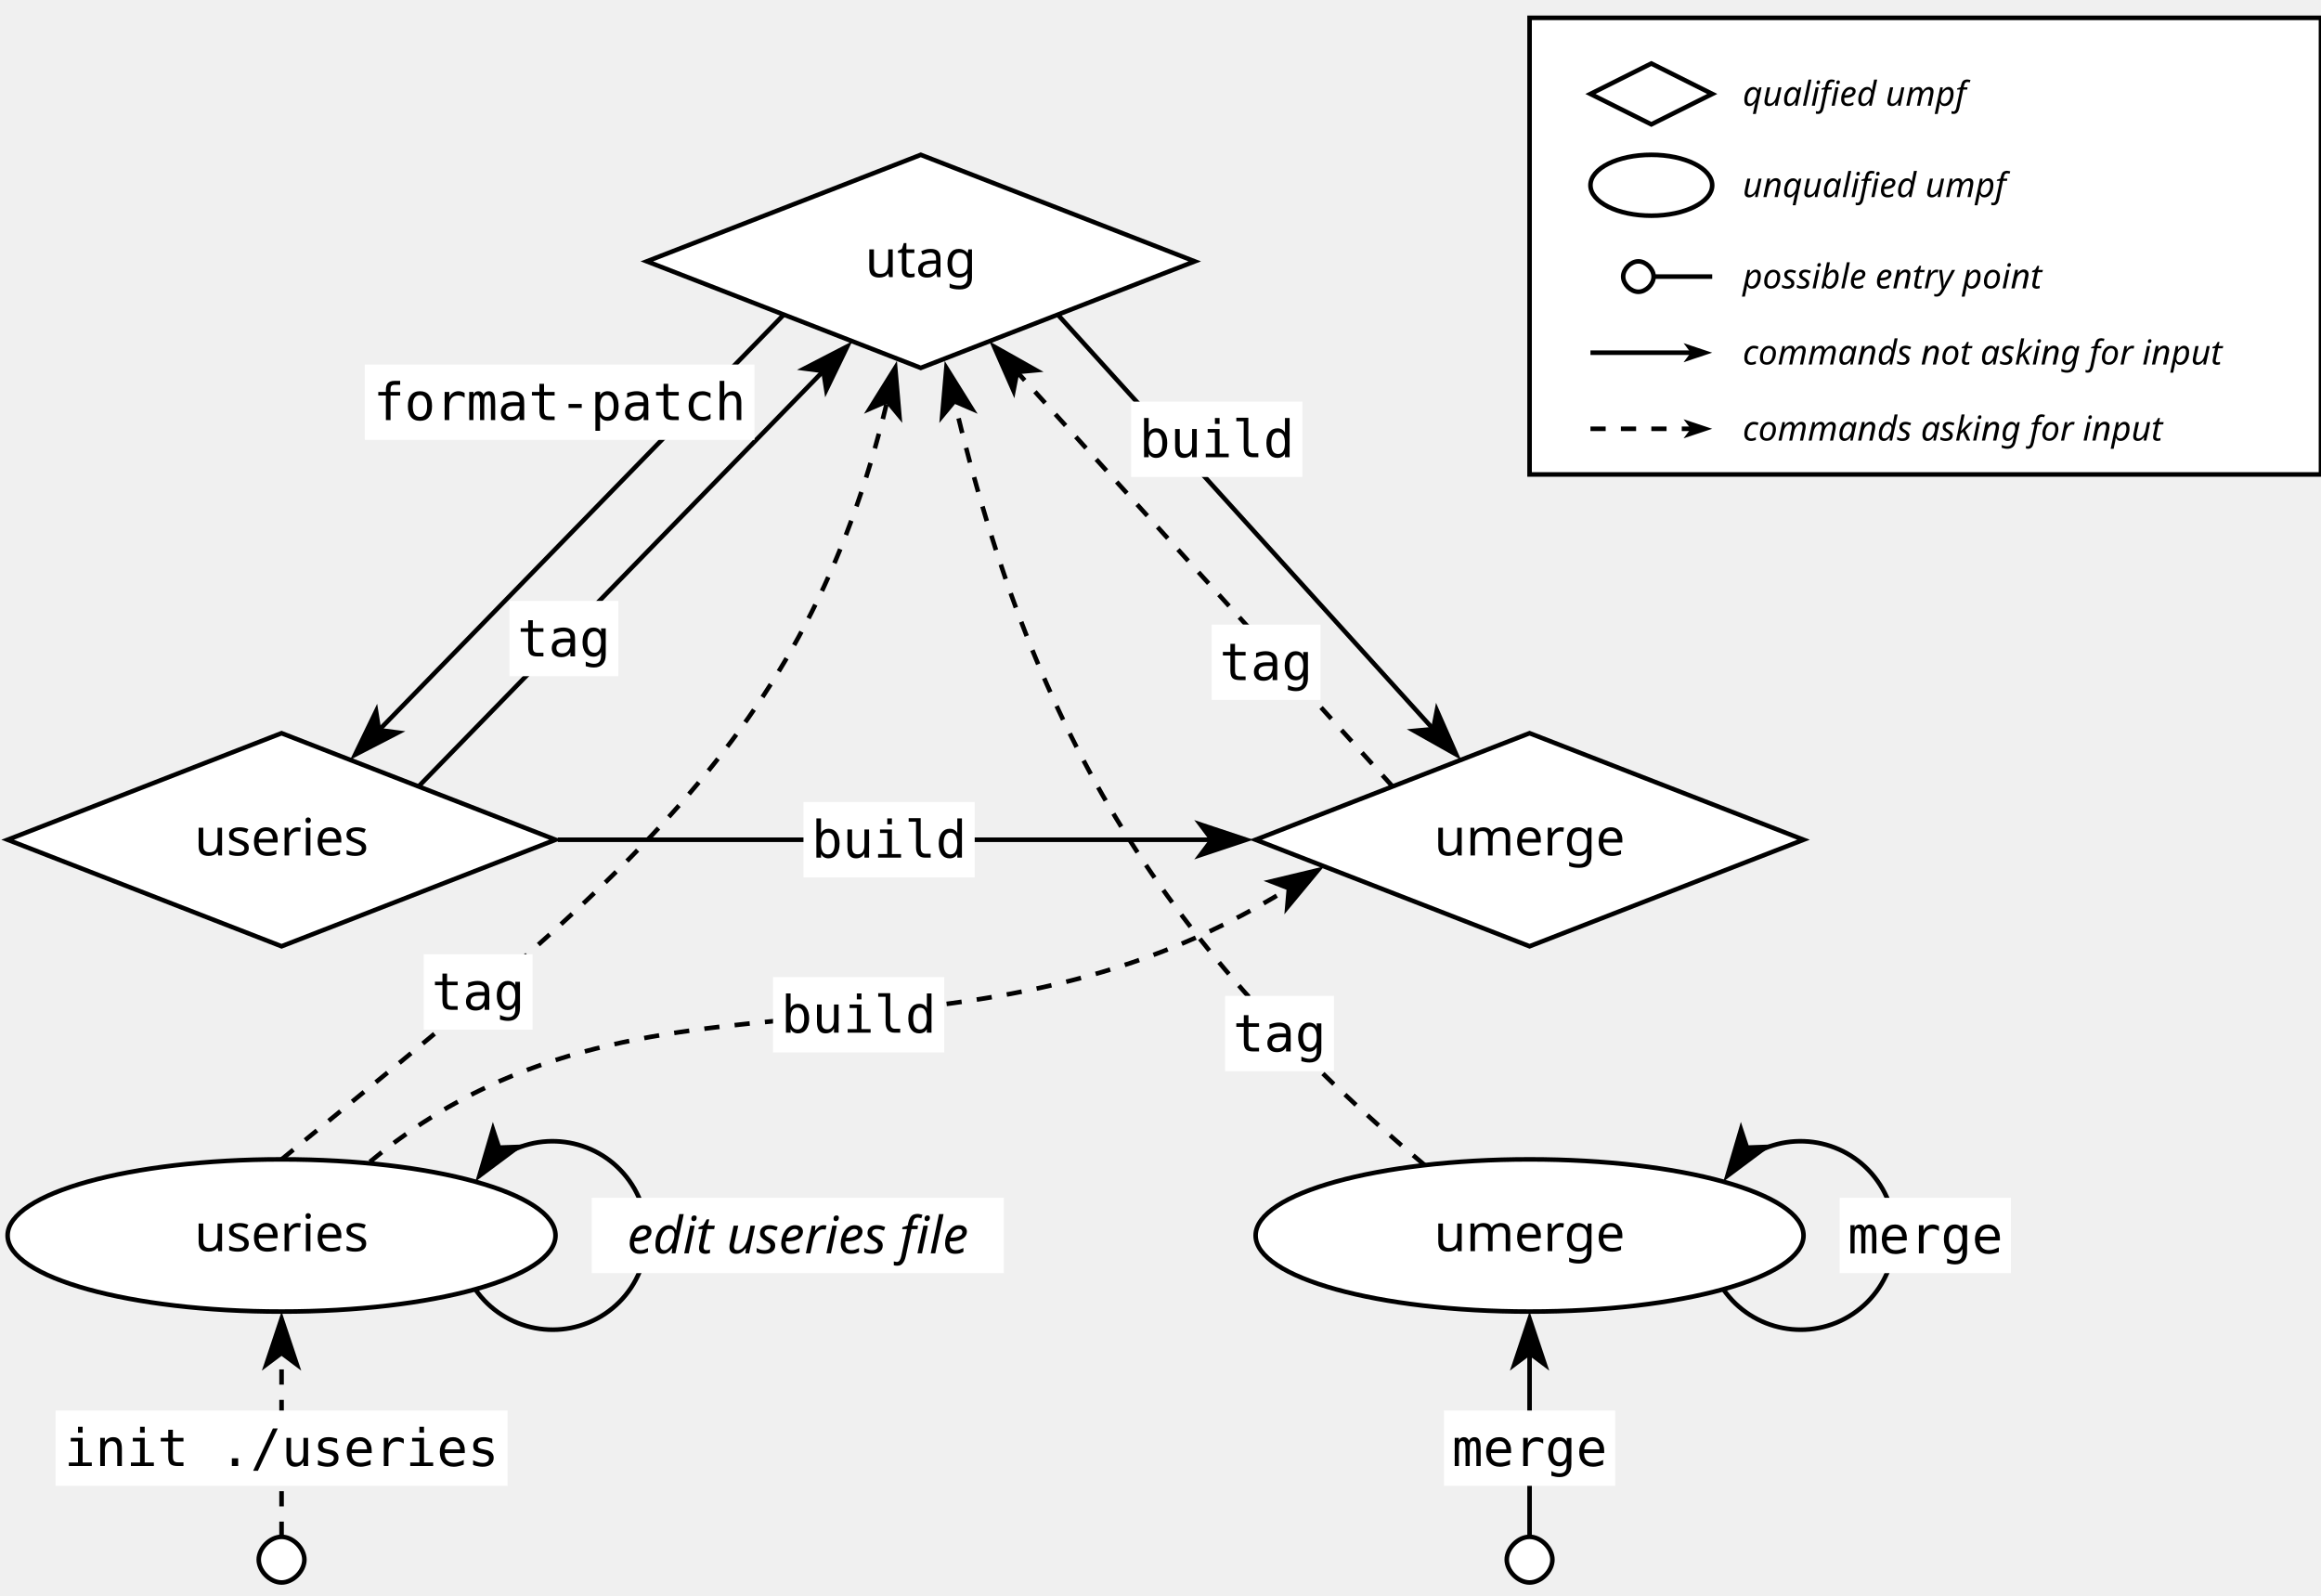
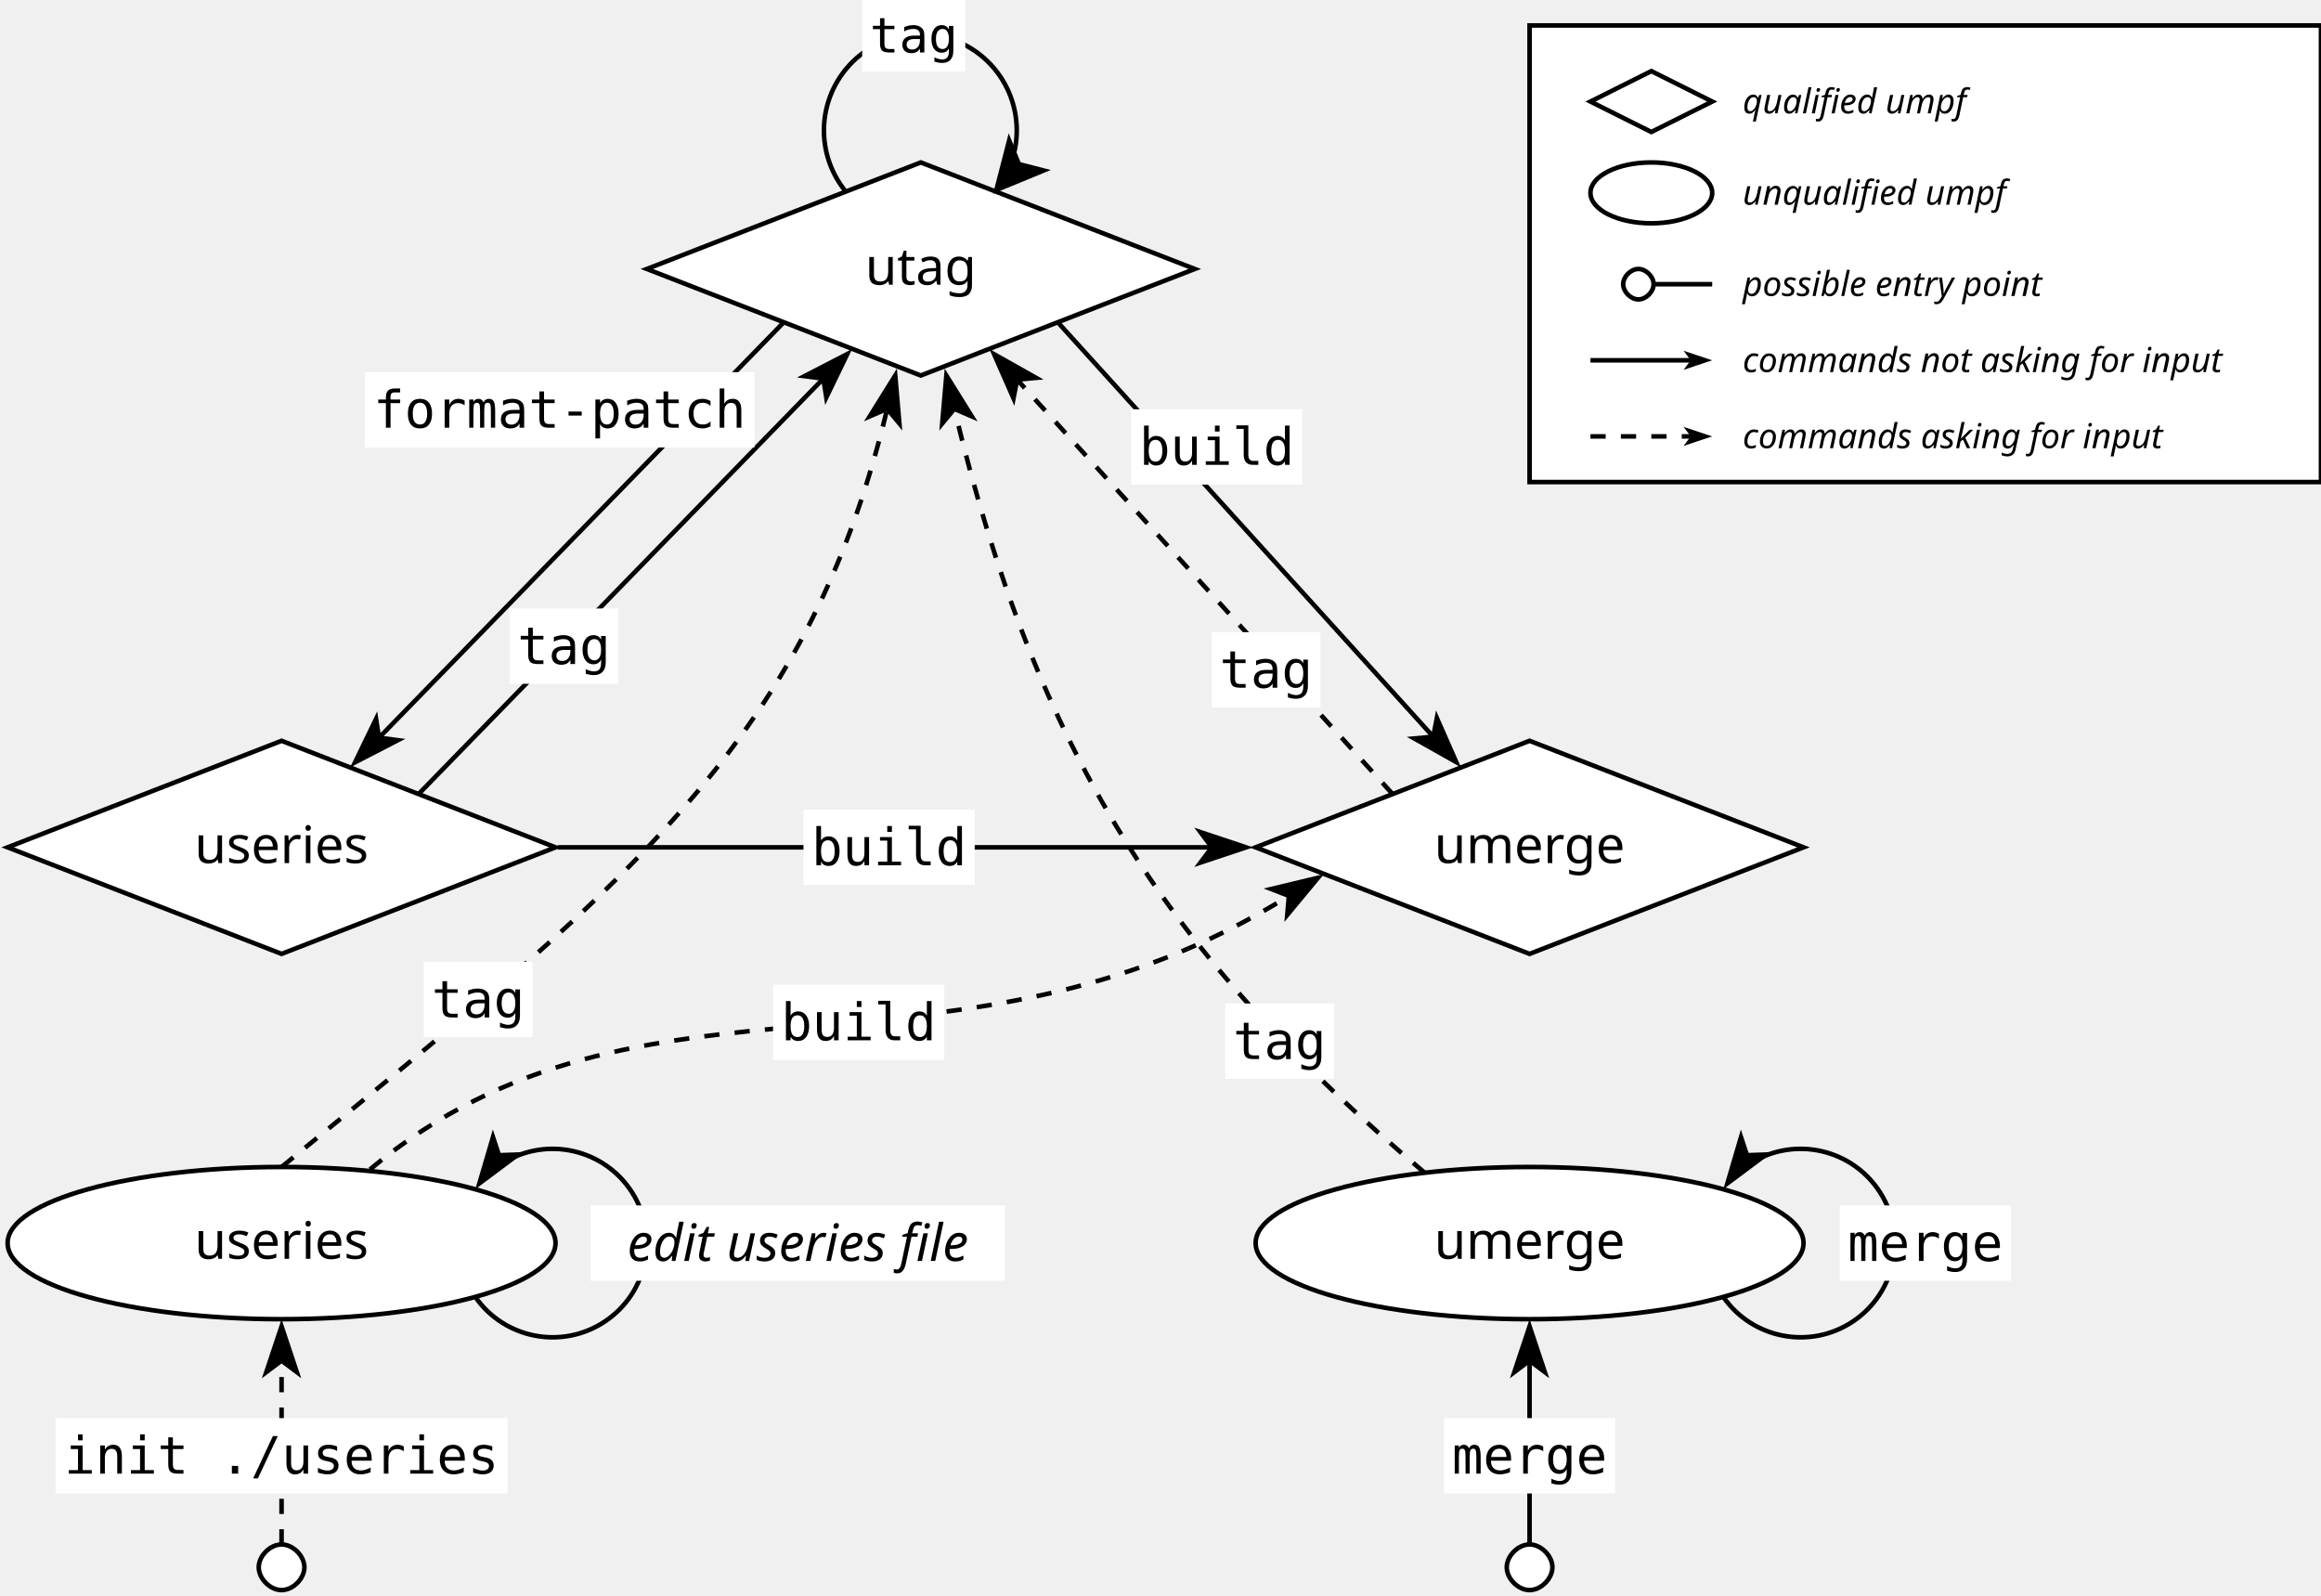
- <svg xmlns="http://www.w3.org/2000/svg" width="16cm" height="11cm" viewBox="-1 7 305 207">
+ <svg xmlns="http://www.w3.org/2000/svg" width="16cm" height="11cm" viewBox="-1 5 305 209">
  <defs />
  <g id="New layer 1" />
  <g id="Background">
    <rect style="fill: #ffffff; fill-opacity: 1; stroke-opacity: 1; stroke-width: 0.6; stroke: #000000" x="200" y="8" width="104" height="60" rx="0" ry="0" />
    <g>
      <path style="fill: none; stroke-opacity: 1; stroke-width: 0.6; stroke: #000000" d="M 225.456,175.071 A 12.381,12.381 0 1 0 229.165,157.434" />
      <polygon style="fill: #000000; fill-opacity: 1; stroke-opacity: 1; stroke-width: 0.6; stroke: #000000" fill-rule="evenodd" points="225.998,160.15 227.783,154.083 228.568,156.456 231.066,156.367 " />
    </g>
    <g>
      <polygon style="fill: #ffffff; fill-opacity: 1; stroke-opacity: 1; stroke-width: 0.6; stroke: #000000" fill-rule="evenodd" points="36,102 72,116 36,130 0,116 " />
      <text font-size="6.773" style="fill: #000000; fill-opacity: 1; stroke: none;text-anchor:middle;font-family:sans-serif;font-style:normal;font-weight:normal" x="36" y="118.067">
        <tspan x="36" y="118.067">useries</tspan>
      </text>
    </g>
    <g>
      <polygon style="fill: #ffffff; fill-opacity: 1; stroke-opacity: 1; stroke-width: 0.6; stroke: #000000" fill-rule="evenodd" points="200,102 236,116 200,130 164,116 " />
      <text font-size="6.773" style="fill: #000000; fill-opacity: 1; stroke: none;text-anchor:middle;font-family:sans-serif;font-style:normal;font-weight:normal" x="200" y="118.067">
        <tspan x="200" y="118.067">umerge</tspan>
      </text>
    </g>
    <g>
      <polygon style="fill: #ffffff; fill-opacity: 1; stroke-opacity: 1; stroke-width: 0.6; stroke: #000000" fill-rule="evenodd" points="120,26 156,40 120,54 84,40 " />
      <text font-size="6.773" style="fill: #000000; fill-opacity: 1; stroke: none;text-anchor:middle;font-family:sans-serif;font-style:normal;font-weight:normal" x="120" y="42.067">
        <tspan x="120" y="42.067">utag</tspan>
      </text>
    </g>
    <g>
      <ellipse style="fill: #ffffff; fill-opacity: 1; stroke-opacity: 1; stroke-width: 0.6; stroke: #000000" cx="36" cy="168" rx="36" ry="10" />
      <text font-size="6.773" style="fill: #000000; fill-opacity: 1; stroke: none;text-anchor:middle;font-family:sans-serif;font-style:normal;font-weight:normal" x="36" y="170.067">
        <tspan x="36" y="170.067">useries</tspan>
      </text>
    </g>
    <g>
      <ellipse style="fill: #ffffff; fill-opacity: 1; stroke-opacity: 1; stroke-width: 0.6; stroke: #000000" cx="200" cy="168" rx="36" ry="10" />
      <text font-size="6.773" style="fill: #000000; fill-opacity: 1; stroke: none;text-anchor:middle;font-family:sans-serif;font-style:normal;font-weight:normal" x="200" y="170.067">
        <tspan x="200" y="170.067">umerge</tspan>
      </text>
    </g>
    <g>
      <line style="fill: none; stroke-opacity: 1; stroke-width: 0.6; stroke-dasharray: 2; stroke: #000000" x1="36" y1="207.6" x2="36" y2="183.449" />
      <path style="fill: #ffffff; fill-opacity: 1; stroke-opacity: 1; stroke-width: 0.6; stroke: #000000" fill-rule="evenodd" d="M 36 213.6 C 34.5,213.6 33,212.1 33,210.6 C 33,209.1 34.5,207.6 36,207.6 C 37.5,207.6 39,209.1 39,210.6 C 39,212.1 37.5,213.6 36,213.6z" />
      <polygon style="fill: #000000; fill-opacity: 1; stroke-opacity: 1; stroke-width: 0.6; stroke: #000000" fill-rule="evenodd" points="36,178.949 38,184.949 36,183.449 34,184.949 " />
    </g>
    <text font-size="6.773" style="fill: #000000; fill-opacity: 1; stroke: none;text-anchor:start;font-family:sans-serif;font-style:normal;font-weight:normal" x="76" y="186">
      <tspan x="76" y="186" />
    </text>
    <g>
      <line style="fill: none; stroke-opacity: 1; stroke-width: 0.6; stroke: #000000" x1="200" y1="207.6" x2="200" y2="183.449" />
      <path style="fill: #ffffff; fill-opacity: 1; stroke-opacity: 1; stroke-width: 0.6; stroke: #000000" fill-rule="evenodd" d="M 200 213.6 C 198.5,213.6 197,212.1 197,210.6 C 197,209.1 198.5,207.6 200,207.6 C 201.5,207.6 203,209.1 203,210.6 C 203,212.1 201.5,213.6 200,213.6z" />
      <polygon style="fill: #000000; fill-opacity: 1; stroke-opacity: 1; stroke-width: 0.6; stroke: #000000" fill-rule="evenodd" points="200,178.949 202,184.949 200,183.449 198,184.949 " />
    </g>
    <g>
      <path style="fill: none; stroke-opacity: 1; stroke-width: 0.6; stroke-dasharray: 2; stroke: #000000" d="M 186.223 158.761 C 152,130 135.14,103.082 124.411,58.38" />
      <polygon style="fill: #000000; fill-opacity: 1; stroke-opacity: 1; stroke-width: 0.6; stroke: #000000" fill-rule="evenodd" points="123.361,54.004 126.706,59.372 124.411,58.38 122.816,60.305 " />
    </g>
    <g>
      <path style="fill: none; stroke-opacity: 1; stroke-width: 0.6; stroke-dasharray: 2; stroke: #000000" d="M 36 158 C 80,122 104.862,103.075 115.59,58.373" />
      <polygon style="fill: #000000; fill-opacity: 1; stroke-opacity: 1; stroke-width: 0.6; stroke: #000000" fill-rule="evenodd" points="116.641,53.998 117.185,60.299 115.59,58.373 113.296,59.365 " />
    </g>
    <g>
      <polygon style="fill: #ffffff; fill-opacity: 1; stroke-opacity: 1; stroke-width: 0.6; stroke: #000000" fill-rule="evenodd" points="216,14 224,18 216,22 208,18 " />
      <text font-size="1.6" style="fill: #000000; fill-opacity: 1; stroke: none;text-anchor:middle;font-family:sans-serif;font-style:normal;font-weight:normal" x="216" y="18.5">
        <tspan x="216" y="18.5" />
      </text>
    </g>
    <g>
-       <rect style="fill: #ffffff; fill-opacity: 1; stroke: none" x="228" y="15.35" width="33.25" height="5.3" />
+       <rect style="fill: #ffffff; fill-opacity: 1; stroke: none" x="228" y="15.35" width="33.39" height="5.3" />
      <text font-size="4.516" style="fill: #000000; fill-opacity: 1; stroke: none;text-anchor:start;font-family:sans-serif;font-style:italic;font-weight:normal" x="228" y="19.55">
        <tspan x="228" y="19.55">qualified umpf</tspan>
      </text>
    </g>
    <g>
      <ellipse style="fill: #ffffff; fill-opacity: 1; stroke-opacity: 1; stroke-width: 0.6; stroke: #000000" cx="216" cy="30" rx="8" ry="4" />
      <text font-size="1.6" style="fill: #000000; fill-opacity: 1; stroke: none;text-anchor:middle;font-family:sans-serif;font-style:normal;font-weight:normal" x="216" y="30.5">
        <tspan x="216" y="30.5" />
      </text>
    </g>
    <g>
-       <rect style="fill: #ffffff; fill-opacity: 1; stroke: none" x="228" y="27.35" width="38.95" height="5.3" />
+       <rect style="fill: #ffffff; fill-opacity: 1; stroke: none" x="228" y="27.35" width="39.09" height="5.3" />
      <text font-size="4.516" style="fill: #000000; fill-opacity: 1; stroke: none;text-anchor:start;font-family:sans-serif;font-style:italic;font-weight:normal" x="228" y="31.55">
        <tspan x="228" y="31.55">unqualified umpf</tspan>
      </text>
    </g>
    <g>
      <line style="fill: none; stroke-opacity: 1; stroke-width: 0.6; stroke: #000000" x1="216.3" y1="42" x2="224" y2="42" />
      <path style="fill: #ffffff; fill-opacity: 1; stroke-opacity: 1; stroke-width: 0.6; stroke: #000000" fill-rule="evenodd" d="M 212.3 42 C 212.3,41 213.3,40 214.3,40 C 215.3,40 216.3,41 216.3,42 C 216.3,43 215.3,44 214.3,44 C 213.3,44 212.3,43 212.3,42z" />
    </g>
    <g>
-       <rect style="fill: #ffffff; fill-opacity: 1; stroke: none" x="228" y="39.35" width="44.9" height="5.3" />
+       <rect style="fill: #ffffff; fill-opacity: 1; stroke: none" x="228" y="39.35" width="45.29" height="5.3" />
      <text font-size="4.516" style="fill: #000000; fill-opacity: 1; stroke: none;text-anchor:start;font-family:sans-serif;font-style:italic;font-weight:normal" x="228" y="43.55">
        <tspan x="228" y="43.55">possible entry point</tspan>
      </text>
    </g>
    <g>
      <line style="fill: none; stroke-opacity: 1; stroke-width: 0.6; stroke: #000000" x1="208" y1="52" x2="221.551" y2="52" />
      <polygon style="fill: #000000; fill-opacity: 1; stroke-opacity: 1; stroke-width: 0.6; stroke: #000000" fill-rule="evenodd" points="223.051,52 221.051,52.667 221.551,52 221.051,51.333 " />
    </g>
    <g>
-       <rect style="fill: #ffffff; fill-opacity: 1; stroke: none" x="228" y="49.35" width="70.6" height="5.3" />
+       <rect style="fill: #ffffff; fill-opacity: 1; stroke: none" x="228" y="49.35" width="70.99" height="5.3" />
      <text font-size="4.516" style="fill: #000000; fill-opacity: 1; stroke: none;text-anchor:start;font-family:sans-serif;font-style:italic;font-weight:normal" x="228" y="53.55">
        <tspan x="228" y="53.55">commands not asking for input</tspan>
      </text>
    </g>
    <g>
      <path style="fill: none; stroke-opacity: 1; stroke-width: 0.6; stroke: #000000" d="M 61.456,175.071 A 12.381,12.381 0 1 0 65.165,157.434" />
      <polygon style="fill: #000000; fill-opacity: 1; stroke-opacity: 1; stroke-width: 0.6; stroke: #000000" fill-rule="evenodd" points="61.998,160.15 63.783,154.083 64.568,156.456 67.066,156.367 " />
    </g>
    <g>
      <path style="fill: none; stroke-opacity: 1; stroke-width: 0.6; stroke-dasharray: 2; stroke: #000000" d="M 47.618 158.318 C 83.618,128.318 124,150 168.374,122.379" />
      <polygon style="fill: #000000; fill-opacity: 1; stroke-opacity: 1; stroke-width: 0.6; stroke: #000000" fill-rule="evenodd" points="172.195,120.001 168.158,124.87 168.374,122.379 166.044,121.474 " />
    </g>
    <g>
      <line style="fill: none; stroke-opacity: 1; stroke-width: 0.6; stroke: #000000" x1="102" y1="47" x2="48.802" y2="101.597" />
      <polygon style="fill: #000000; fill-opacity: 1; stroke-opacity: 1; stroke-width: 0.6; stroke: #000000" fill-rule="evenodd" points="45.662,104.821 48.417,99.127 48.802,101.597 51.282,101.919 " />
    </g>
    <g>
      <line style="fill: none; stroke-opacity: 1; stroke-width: 0.6; stroke: #000000" x1="54" y1="109" x2="107.198" y2="54.403" />
      <polygon style="fill: #000000; fill-opacity: 1; stroke-opacity: 1; stroke-width: 0.6; stroke: #000000" fill-rule="evenodd" points="110.338,51.179 107.583,56.873 107.198,54.403 104.718,54.081 " />
    </g>
    <g>
      <line style="fill: none; stroke-opacity: 1; stroke-width: 0.6; stroke: #000000" x1="138" y1="47" x2="187.342" y2="101.462" />
      <polygon style="fill: #000000; fill-opacity: 1; stroke-opacity: 1; stroke-width: 0.6; stroke: #000000" fill-rule="evenodd" points="190.363,104.797 184.852,101.693 187.342,101.462 187.817,99.008 " />
    </g>
    <g>
      <line style="fill: none; stroke-opacity: 1; stroke-width: 0.6; stroke-dasharray: 2; stroke: #000000" x1="182" y1="109" x2="132.658" y2="54.538" />
      <polygon style="fill: #000000; fill-opacity: 1; stroke-opacity: 1; stroke-width: 0.6; stroke: #000000" fill-rule="evenodd" points="129.637,51.203 135.148,54.307 132.658,54.538 132.183,56.992 " />
    </g>
    <g>
      <line style="fill: none; stroke-opacity: 1; stroke-width: 0.6; stroke-dasharray: 2; stroke: #000000" x1="208" y1="62" x2="221.551" y2="62" />
      <polygon style="fill: #000000; fill-opacity: 1; stroke-opacity: 1; stroke-width: 0.6; stroke: #000000" fill-rule="evenodd" points="223.051,62 221.051,62.667 221.551,62 221.051,61.333 " />
    </g>
    <g>
-       <rect style="fill: #ffffff; fill-opacity: 1; stroke: none" x="228" y="59.35" width="61.8" height="5.3" />
+       <rect style="fill: #ffffff; fill-opacity: 1; stroke: none" x="228" y="59.35" width="62.19" height="5.3" />
      <text font-size="4.516" style="fill: #000000; fill-opacity: 1; stroke: none;text-anchor:start;font-family:sans-serif;font-style:italic;font-weight:normal" x="228" y="63.55">
        <tspan x="228" y="63.55">commands asking for input</tspan>
      </text>
    </g>
    <g>
      <line style="fill: none; stroke-opacity: 1; stroke-width: 0.6; stroke: #000000" x1="72.3" y1="116" x2="158.251" y2="116" />
      <polygon style="fill: #000000; fill-opacity: 1; stroke-opacity: 1; stroke-width: 0.6; stroke: #000000" fill-rule="evenodd" points="162.751,116 156.751,118 158.251,116 156.751,114 " />
    </g>
  </g>
  <g id="arrow labels">
    <g>
      <rect style="fill: #ffffff; fill-opacity: 1; stroke: none" x="240.75" y="163.05" width="22.5" height="9.9" />
      <text font-size="6.773" style="fill: #000000; fill-opacity: 1; stroke: none;text-anchor:middle;font-family:monospace;font-style:normal;font-weight:normal" x="252" y="170.35">
        <tspan x="252" y="170.35">merge</tspan>
      </text>
    </g>
    <g>
      <rect style="fill: #ffffff; fill-opacity: 1; stroke: none" x="46.941" y="53.558" width="51.2" height="9.9" />
      <text font-size="6.773" style="fill: #000000; fill-opacity: 1; stroke: none;text-anchor:middle;font-family:monospace;font-style:normal;font-weight:normal" x="72.541" y="60.858">
        <tspan x="72.541" y="60.858">format-patch</tspan>
      </text>
    </g>
    <g>
      <rect style="fill: #ffffff; fill-opacity: 1; stroke: none" x="158.227" y="87.727" width="14.3" height="9.9" />
      <text font-size="6.773" style="fill: #000000; fill-opacity: 1; stroke: none;text-anchor:middle;font-family:monospace;font-style:normal;font-weight:normal" x="165.377" y="95.027">
        <tspan x="165.377" y="95.027">tag</tspan>
      </text>
    </g>
    <g>
      <rect style="fill: #ffffff; fill-opacity: 1; stroke: none" x="54.684" y="131.05" width="14.3" height="9.9" />
      <text font-size="6.773" style="fill: #000000; fill-opacity: 1; stroke: none;text-anchor:middle;font-family:monospace;font-style:normal;font-weight:normal" x="61.834" y="138.35">
        <tspan x="61.834" y="138.35">tag</tspan>
      </text>
    </g>
    <g>
      <rect style="fill: #ffffff; fill-opacity: 1; stroke: none" x="159.995" y="136.517" width="14.3" height="9.9" />
      <text font-size="6.773" style="fill: #000000; fill-opacity: 1; stroke: none;text-anchor:middle;font-family:monospace;font-style:normal;font-weight:normal" x="167.145" y="143.817">
        <tspan x="167.145" y="143.817">tag</tspan>
      </text>
    </g>
    <g>
      <rect style="fill: #ffffff; fill-opacity: 1; stroke: none" x="147.644" y="58.433" width="22.5" height="9.9" />
      <text font-size="6.773" style="fill: #000000; fill-opacity: 1; stroke: none;text-anchor:middle;font-family:monospace;font-style:normal;font-weight:normal" x="158.894" y="65.733">
        <tspan x="158.894" y="65.733">build</tspan>
      </text>
    </g>
    <g>
      <rect style="fill: #ffffff; fill-opacity: 1; stroke: none" x="65.956" y="84.611" width="14.3" height="9.9" />
      <text font-size="6.773" style="fill: #000000; fill-opacity: 1; stroke: none;text-anchor:middle;font-family:monospace;font-style:normal;font-weight:normal" x="73.106" y="91.911">
        <tspan x="73.106" y="91.911">tag</tspan>
      </text>
    </g>
    <g>
-       <rect style="fill: #ffffff; fill-opacity: 1; stroke: none" x="76.759" y="163.05" width="54.15" height="9.9" />
+       <rect style="fill: #ffffff; fill-opacity: 1; stroke: none" x="76.604" y="163.05" width="54.46" height="9.9" />
      <text font-size="6.773" style="fill: #000000; fill-opacity: 1; stroke: none;text-anchor:middle;font-family:sans-serif;font-style:italic;font-weight:normal" x="103.834" y="170.35">
        <tspan x="103.834" y="170.35">edit useries file</tspan>
      </text>
    </g>
    <g>
      <rect style="fill: #ffffff; fill-opacity: 1; stroke: none" x="100.584" y="134.05" width="22.5" height="9.9" />
      <text font-size="6.773" style="fill: #000000; fill-opacity: 1; stroke: none;text-anchor:middle;font-family:monospace;font-style:normal;font-weight:normal" x="111.834" y="141.35">
        <tspan x="111.834" y="141.35">build</tspan>
      </text>
    </g>
    <g>
      <rect style="fill: #ffffff; fill-opacity: 1; stroke: none" x="104.584" y="111.05" width="22.5" height="9.9" />
      <text font-size="6.773" style="fill: #000000; fill-opacity: 1; stroke: none;text-anchor:middle;font-family:monospace;font-style:normal;font-weight:normal" x="115.834" y="118.35">
        <tspan x="115.834" y="118.35">build</tspan>
      </text>
    </g>
    <g>
      <rect style="fill: #ffffff; fill-opacity: 1; stroke: none" x="188.75" y="191" width="22.5" height="9.9" />
      <text font-size="6.773" style="fill: #000000; fill-opacity: 1; stroke: none;text-anchor:middle;font-family:monospace;font-style:normal;font-weight:normal" x="200" y="198.3">
        <tspan x="200" y="198.3">merge</tspan>
      </text>
    </g>
    <g>
      <rect style="fill: #ffffff; fill-opacity: 1; stroke: none" x="6.3" y="191" width="59.4" height="9.9" />
      <text font-size="6.773" style="fill: #000000; fill-opacity: 1; stroke: none;text-anchor:middle;font-family:monospace;font-style:normal;font-weight:normal" x="36" y="198.3">
        <tspan x="36" y="198.3">init ./useries</tspan>
      </text>
    </g>
+     <g>
+       <path style="fill: none; stroke-opacity: 1; stroke-width: 0.6; stroke: #000000" d="M 110.008,29.659 A 12.669,12.669 0 1 1 131.93,25.891" />
+       <polygon style="fill: #000000; fill-opacity: 1; stroke-opacity: 1; stroke-width: 0.6; stroke: #000000" fill-rule="evenodd" points="129.935,29.612 131.614,23.117 132.89,26.219 136.138,27.059 " />
+     </g>
+     <g>
+       <rect style="fill: #ffffff; fill-opacity: 1; stroke: none" x="112.3" y="4.608" width="13.55" height="9.45" />
+       <text font-size="6.4" style="fill: #000000; fill-opacity: 1; stroke: none;text-anchor:start;font-family:monospace;font-style:normal;font-weight:normal" x="113.3" y="11.549">
+         <tspan x="113.3" y="11.549">tag</tspan>
+       </text>
+     </g>
  </g>
</svg>
